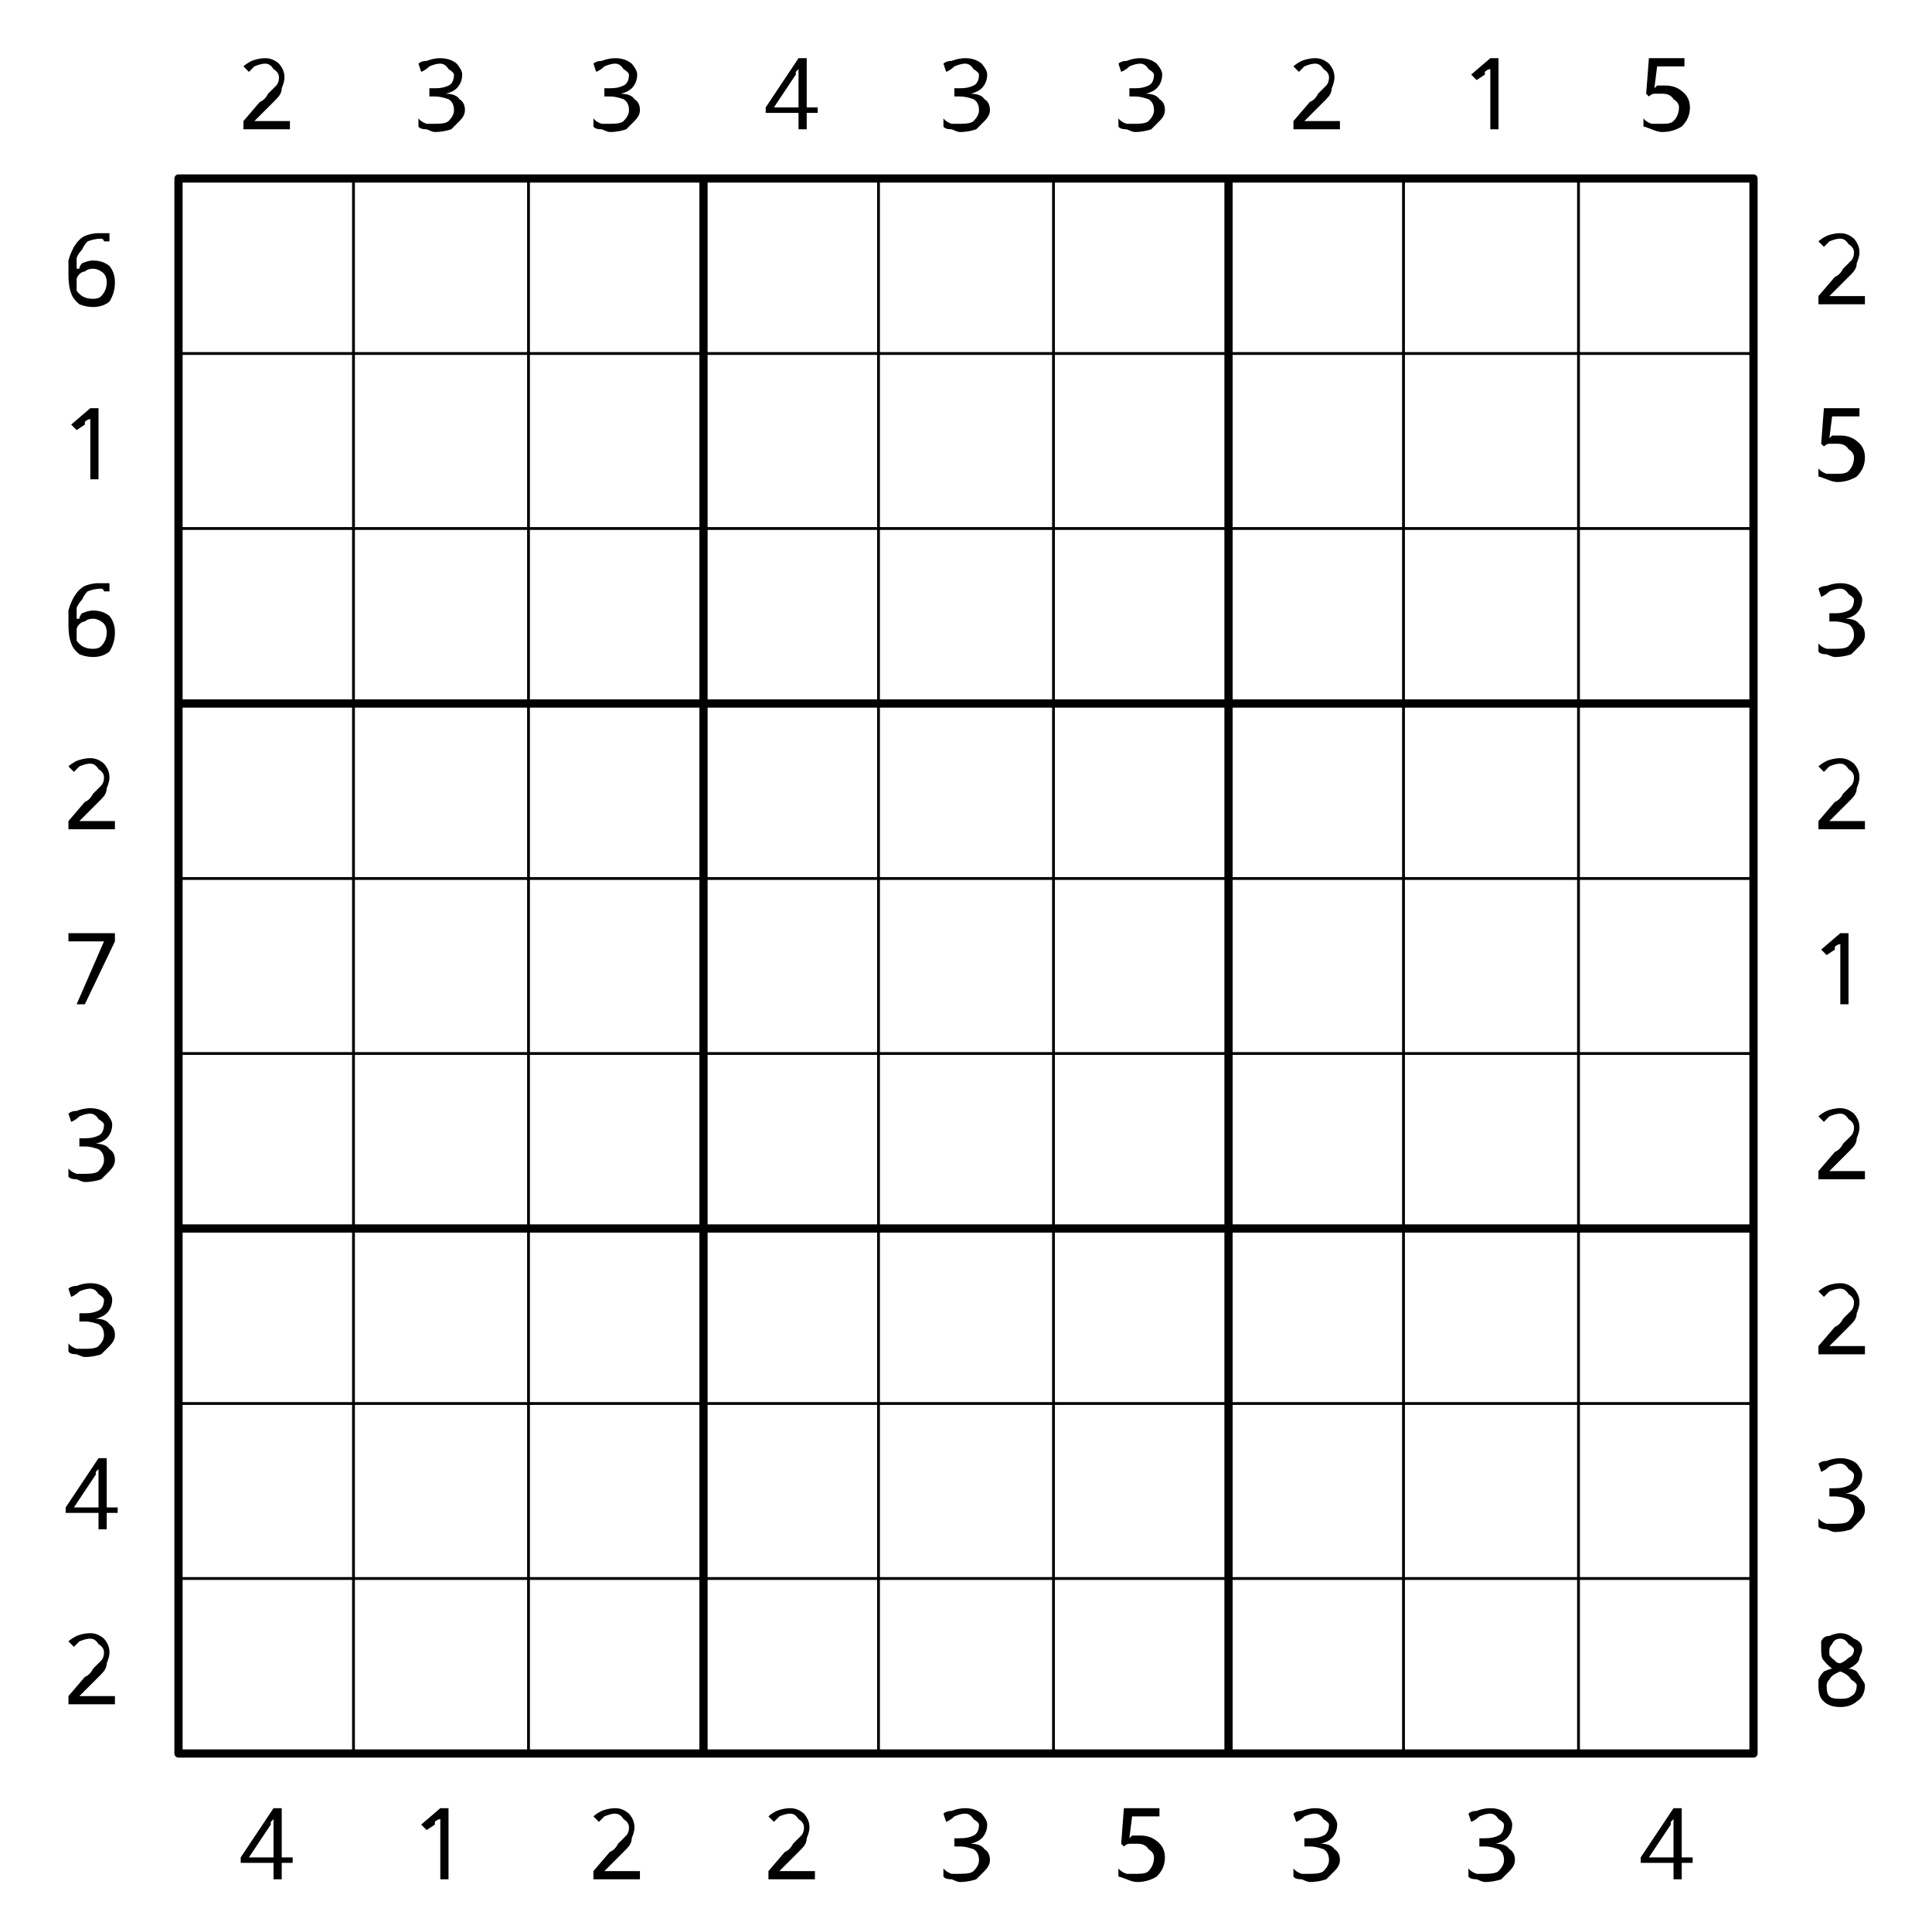
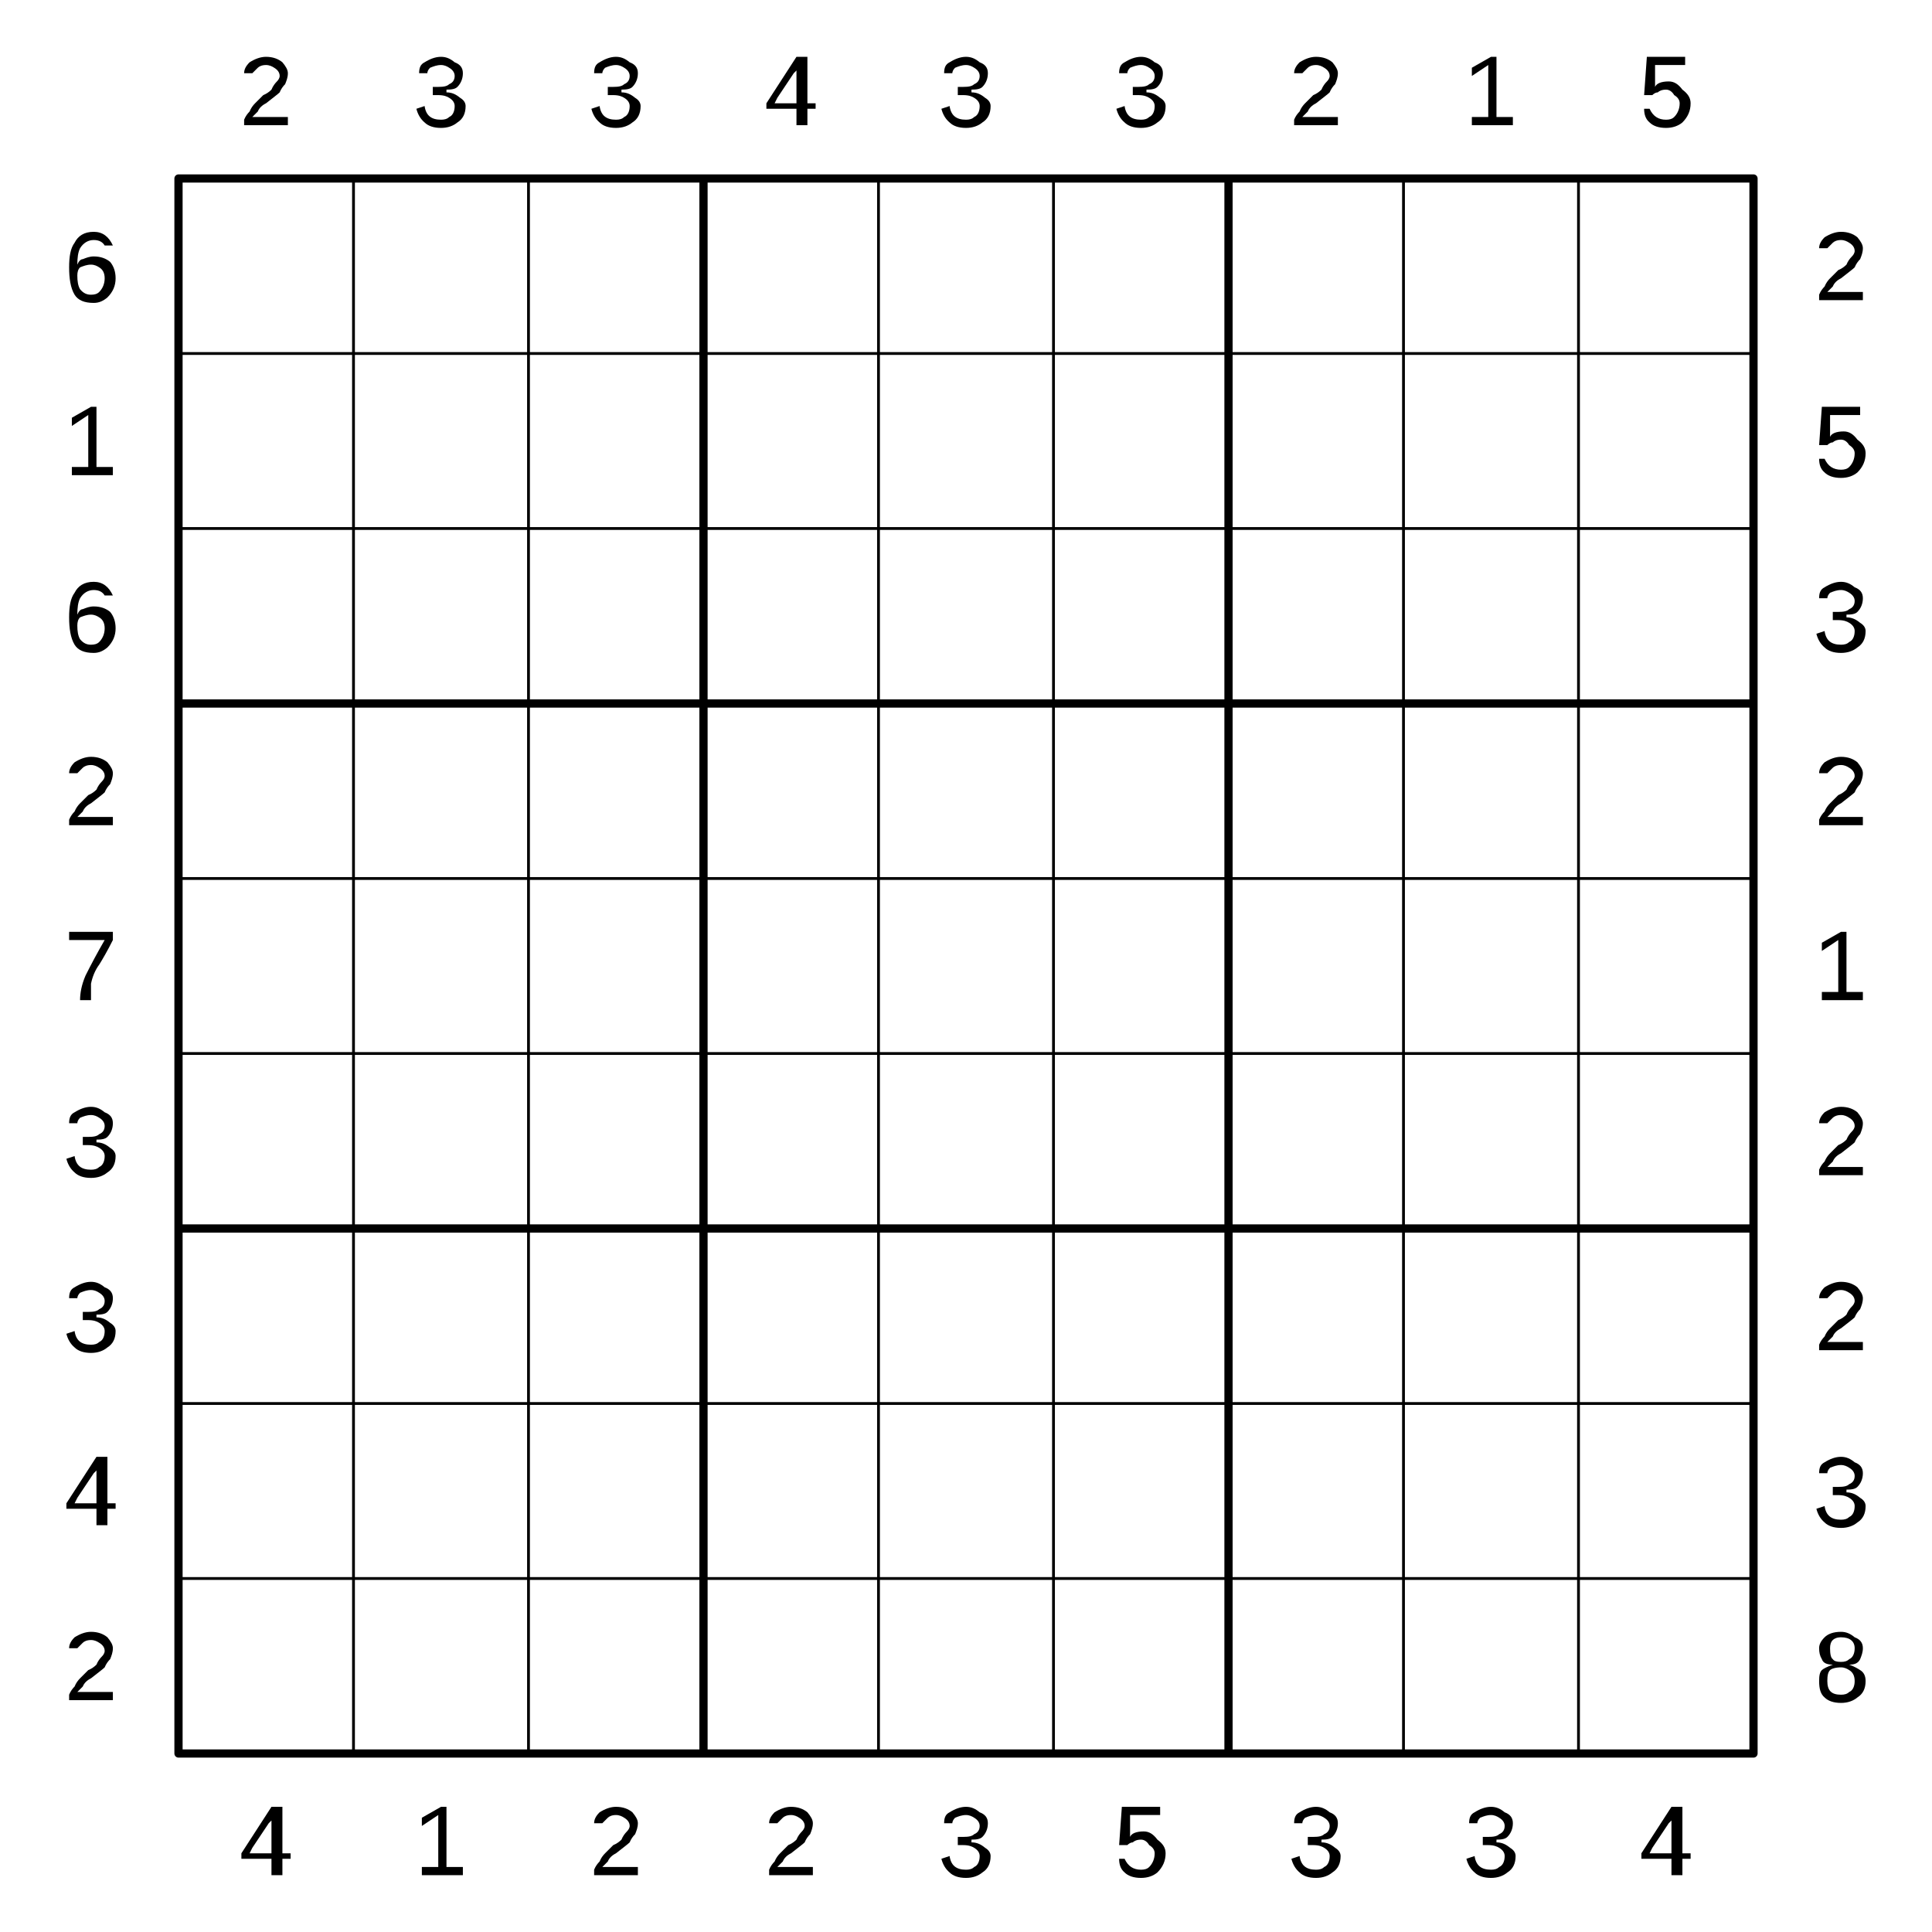
<svg xmlns="http://www.w3.org/2000/svg" viewBox="-1.02 -1.02 11.04 11.04" width="832px" height="832px">
  <path fill="#fff" d="M-1.02 -1.02h11.04v11.04H-1.02Z" />
  <path d="M1 0V9M2 0V9M4 0V9M5 0V9M7 0V9M8 0V9M0 1H9M0 2H9M0 4H9M0 5H9M0 7H9M0 8H9Z" stroke="#000" stroke-width=".016" fill="none" />
  <path d="M0 0H9V9H0ZM3 0V9M6 0V9M0 3H9M0 6H9" stroke="#000" stroke-width=".047" stroke-linejoin="round" fill="none" />
-   <g text-anchor="middle" dominant-baseline="central" font-size=".562" font-family="sans-serif">
+   <g text-anchor="middle" dominant-baseline="central" font-size=".562" font-family="Arial, Helvetica, sans-serif">
    <text x="-.5" y=".5">6</text>
    <text x="-.5" y="1.5">1</text>
    <text x="-.5" y="2.5">6</text>
    <text x="-.5" y="3.5">2</text>
    <text x="-.5" y="5.5">3</text>
    <text x="-.5" y="6.5">3</text>
    <text x="-.5" y="7.5">4</text>
    <text x="-.5" y="8.5">2</text>
    <text x=".5" y="-.5">2</text>
    <text x="1.5" y="-.5">3</text>
    <text x="2.5" y="-.5">3</text>
    <text x="4.5" y="-.5">3</text>
    <text x="5.5" y="-.5">3</text>
    <text x="6.5" y="-.5">2</text>
    <text x="7.5" y="-.5">1</text>
    <text x="8.5" y="-.5">5</text>
    <text x="9.5" y=".5">2</text>
    <text x="9.5" y="1.5">5</text>
    <text x="9.5" y="2.5">3</text>
    <text x="9.5" y="3.5">2</text>
    <text x="9.5" y="4.5">1</text>
    <text x="9.5" y="5.5">2</text>
    <text x="9.5" y="6.5">2</text>
    <text x="9.5" y="7.5">3</text>
    <text x="9.5" y="8.5">8</text>
    <text x=".5" y="9.5">4</text>
    <text x="1.5" y="9.5">1</text>
    <text x="2.5" y="9.5">2</text>
    <text x="3.5" y="9.5">2</text>
    <text x="4.5" y="9.5">3</text>
    <text x="5.5" y="9.5">5</text>
    <text x="6.5" y="9.5">3</text>
    <text x="7.5" y="9.5">3</text>
    <text x="8.5" y="9.5">4</text>
    <text x="-.5" y="4.5">7</text>
    <text x="3.5" y="-.5">4</text>
  </g>
</svg>
